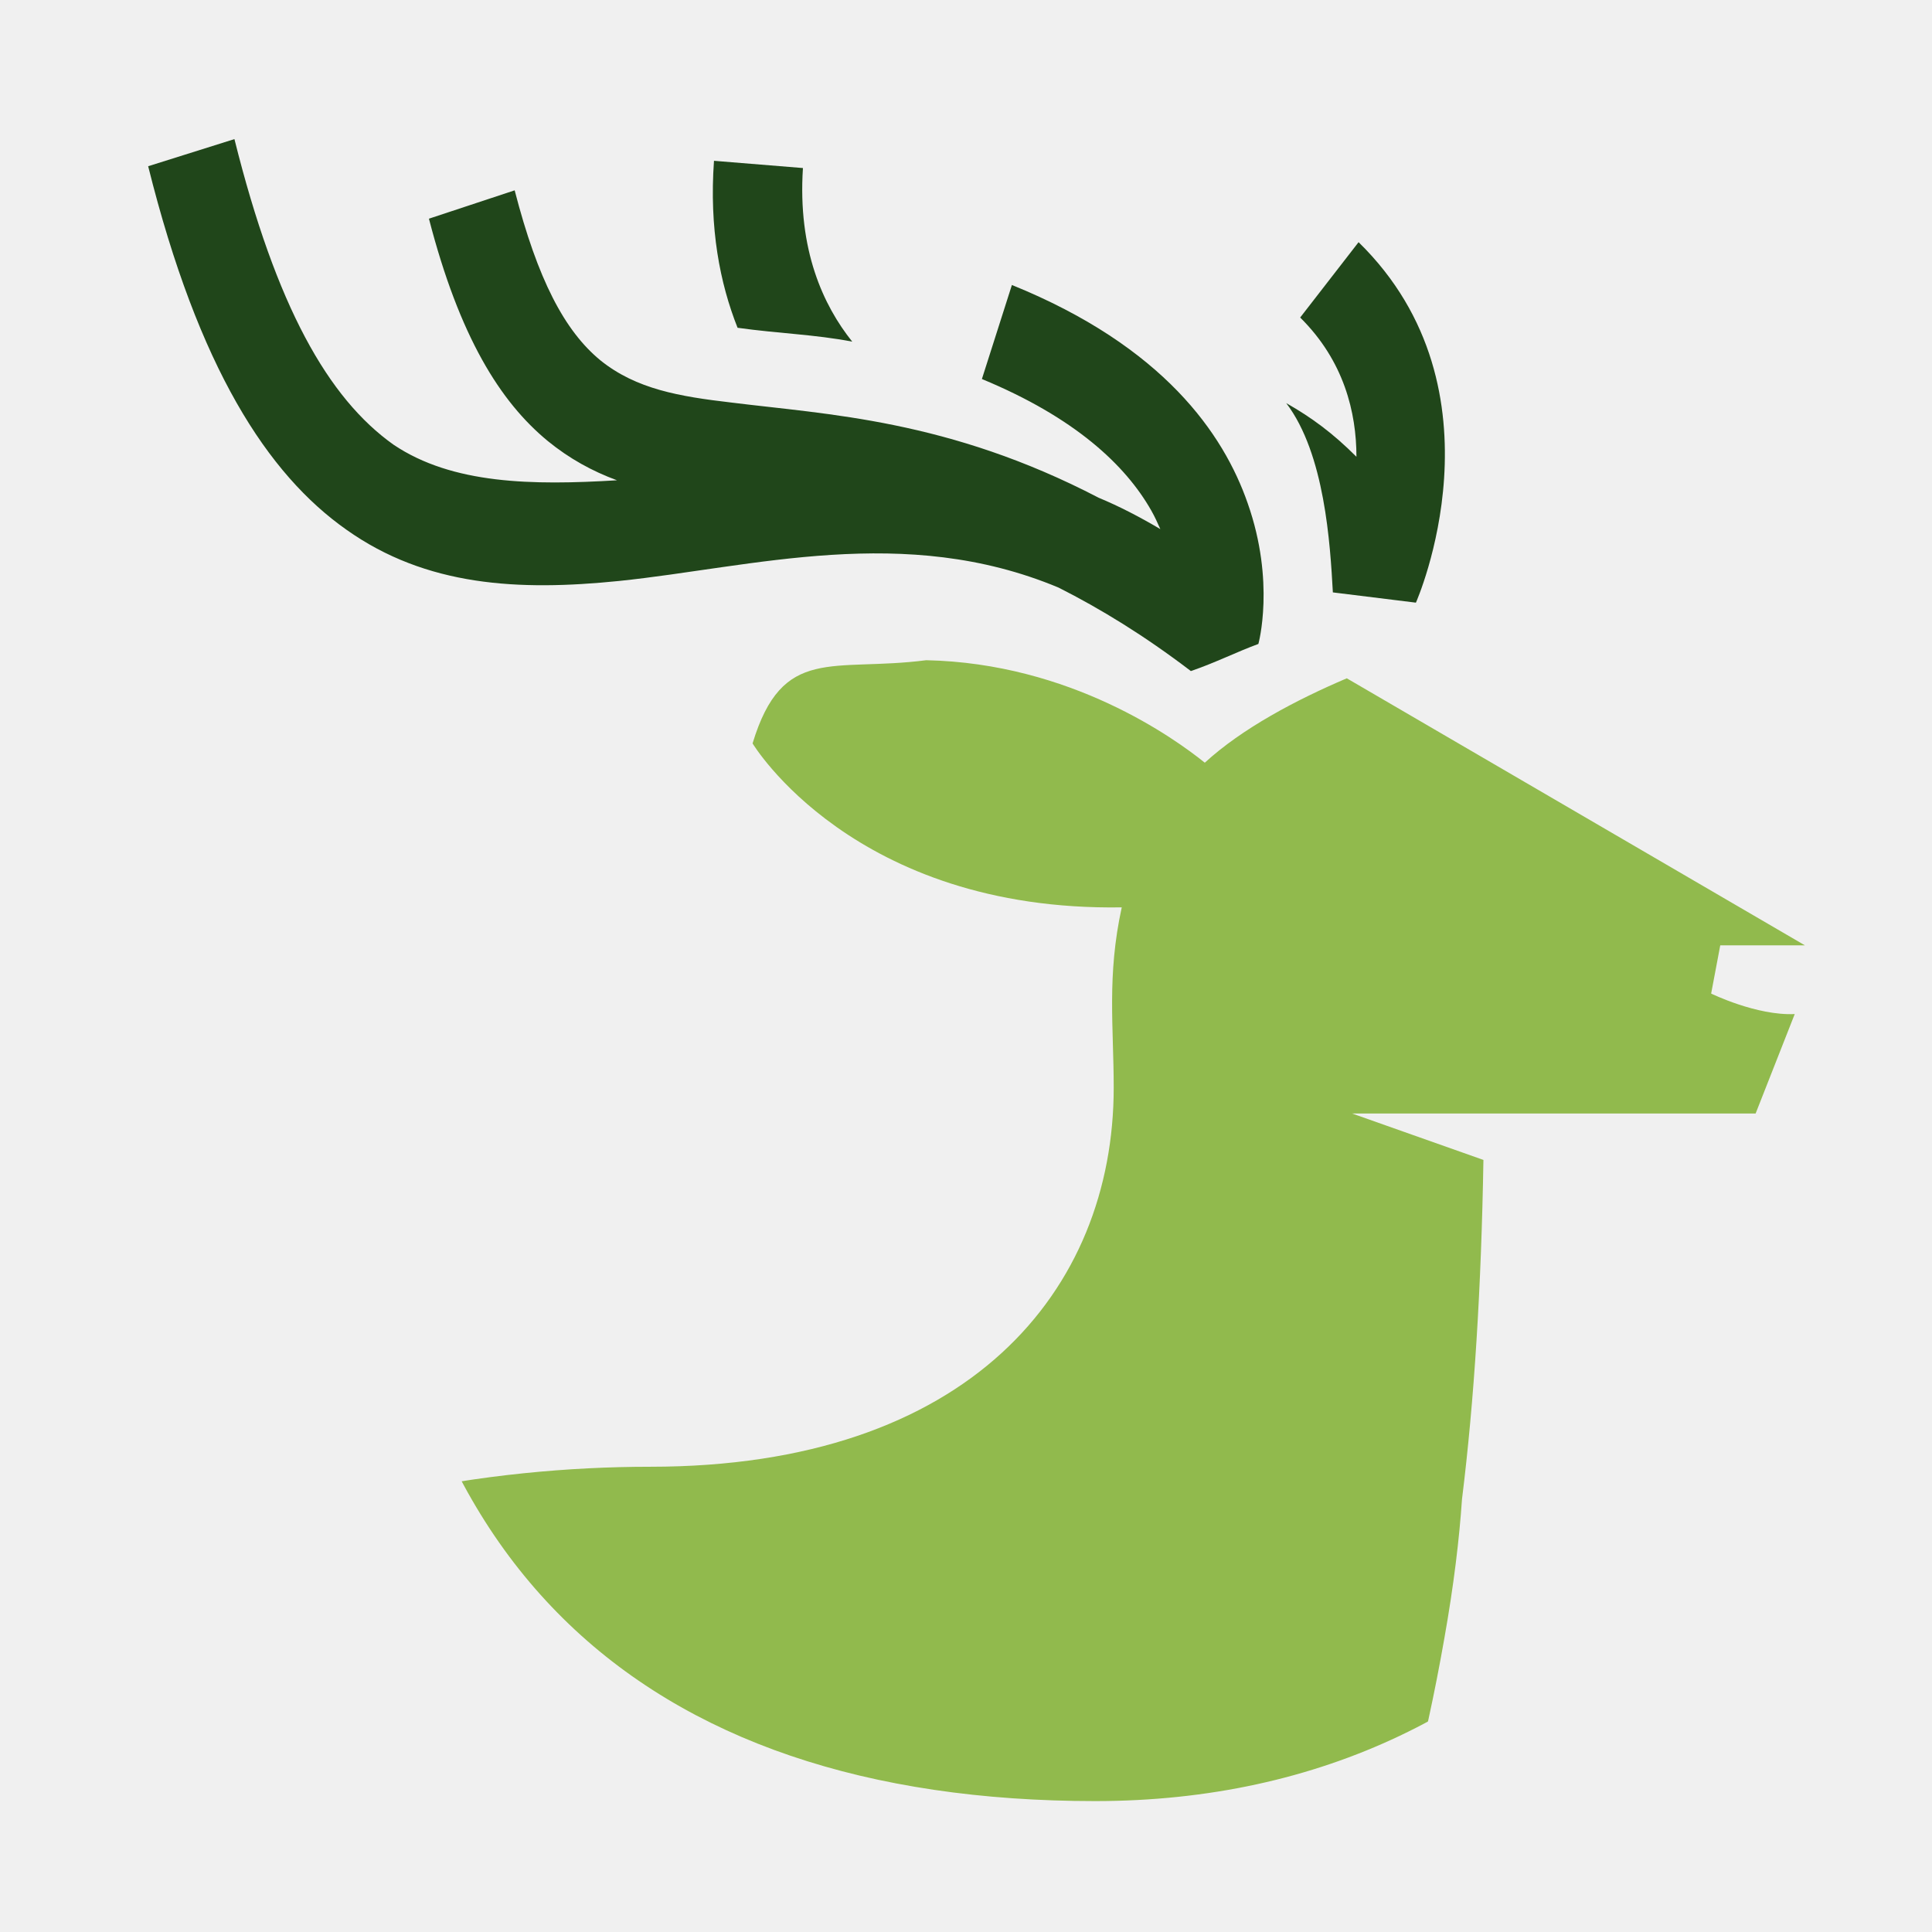
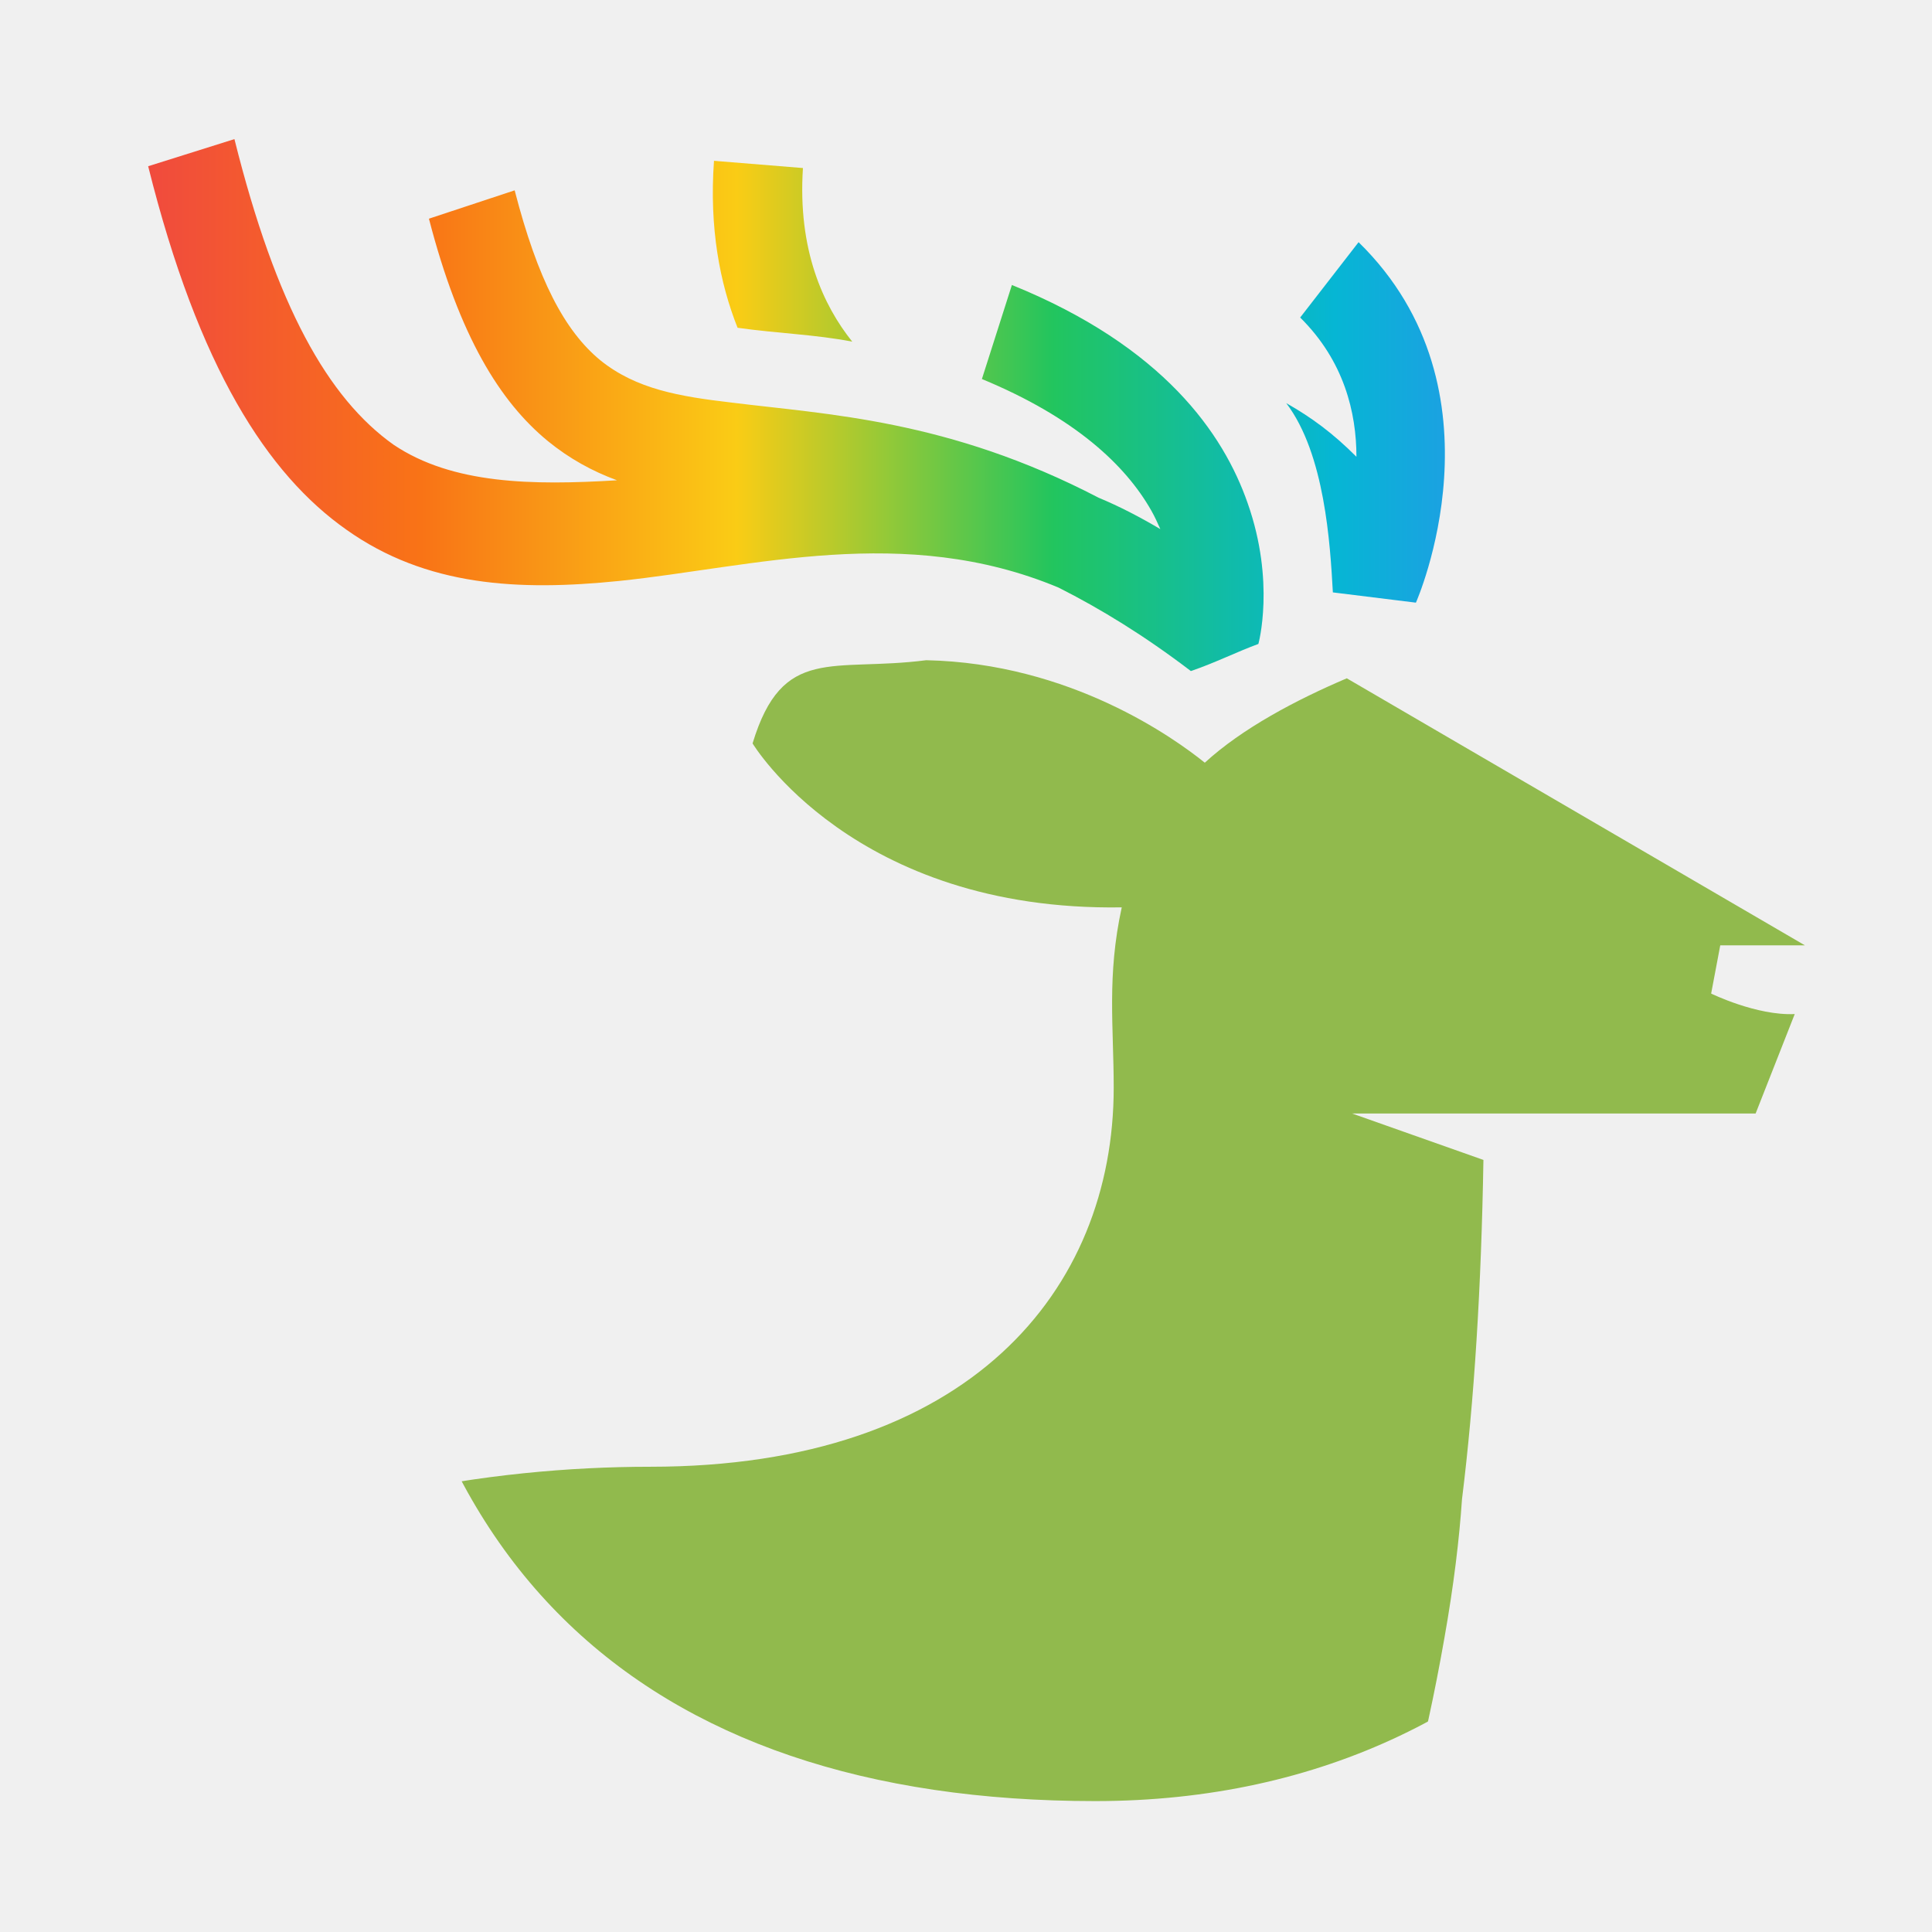
<svg xmlns="http://www.w3.org/2000/svg" width="250" height="250" fill="none" version="1.1" id="svg30">
-   <defs id="defs34" />
+   <defs id="defs34">
+     <linearGradient id="rainbow" x1="0" y1="0" x2="250" y2="0" gradientUnits="userSpaceOnUse">
+       <stop offset="0" stop-color="#ef4444" />
+       <stop offset="0.18" stop-color="#f97316" />
+       <stop offset="0.36" stop-color="#facc15" />
+       <stop offset="0.54" stop-color="#22c55e" />
+       <stop offset="0.7" stop-color="#06b6d4" />
+       <stop offset="0.86" stop-color="#3b82f6" />
+       <stop offset="1" stop-color="#a855f7" />
+     </linearGradient>
+   </defs>
  <mask id="a" width="240" height="234" x="4" y="1" maskUnits="userSpaceOnUse" style="mask-type:alpha">
    <path fill="white" d="M244 123c0 64.617-38.383 112-103 112-64.617 0-103-30.883-103-95.5C38 111.194-8.729 36.236 8 16 29.46-9.959 88.689 6 125 6c64.617 0 119 52.383 119 117Z" id="path19" />
  </mask>
  <g mask="url(#a)" id="g28" transform="matrix(0.9092373,0,0,1.004956,13.52002,-3.104084)">
    <path fill="#91BA4D" d="m 116.94,88.1 c -13.344,1.552 -20.436,-2.019 -24.706,10.71 0,0 14.336,21.655 52.54,21.112 -2.135,8.848 -1.144,15.368 -1.144,23.207 0,26.079 -20.589,48.821 -65.961,48.821 -23.03,0 -51.015,4.191 -72.367,15.911 -15.175,8.305 -27.048,20.336 -32.302,37.023 l 5.956,8.461 11.4,0.155 v 47.889 l -13.91,21.966 3.998,63.645 H -6.364 L -5.22,335.773 C 1.338,331.892 16.36,321.802 29.171,306.279 46.557,285.4 59.902,255.052 44.193,217.486 l 11.744,-5.045 c 12.887,30.814 8.388,57.514 -2.898,79.013 21.58,-0.698 40.11,-2.095 55.819,-4.734 l -3.584,-43.698 12.659,-1.087 L 129.98,387 h 13.116 l 2.212,-94.459 c 10.447,-4.502 34.239,-21.034 45.372,-78.47 1.372,-6.986 2.135,-12.885 2.516,-17.93 1.754,-12.806 2.745,-27.243 3.051,-43.698 l -18.683,-5.976 h 57.42 l 5.567,-12.807 c -5.414,0.233 -11.896,-2.639 -11.896,-2.639 l 1.297,-6.209 H 242 L 176.801,90.428 c -7.244,2.794 -14.87,6.442 -20.208,10.866 -4.27,-3.105 -19.063,-12.807 -39.653,-13.195 z" id="path22" />
-     <path fill="#20461A" d="M 6.217,24.493 18.494,21 c 5.948,21.577 13.345,33.375 22.648,39.352 8.388,5.099 19.75,5.239 31.799,4.579 C 69.433,63.767 66.154,62.137 63.104,59.886 56.317,54.841 50.522,46.458 46.175,31.246 l 12.201,-3.649 c 3.279,11.488 7.092,18.085 12.201,21.888 5.11,3.726 11.286,4.657 18.606,5.433 13.726,1.553 30.884,2.174 52.312,12.264 2.898,1.086 5.872,2.483 8.769,4.036 -0.381,-0.776 -0.762,-1.553 -1.296,-2.406 -3.66,-5.822 -10.828,-11.953 -24.097,-16.92 l 4.27,-12.109 c 21.581,7.917 30.121,19.171 33.553,28.097 3.965,10.168 1.525,18.124 1.525,18.124 -3.05,1.009 -6.1,2.406 -9.608,3.492 -6.634,-4.579 -12.887,-8.033 -18.835,-10.75 C 113.814,70.442 92.31,76.108 73.246,77.893 58.91,79.213 45.794,78.591 34.432,71.295 23.222,64.155 13.385,50.495 6.217,24.493 Z" id="path24" />
-     <path fill="#20461A" d="M 90.098,45.294 C 87.582,39.55 86.057,32.487 86.743,23.794 l 12.659,0.932 c -0.763,10.555 2.897,17.696 7.015,22.353 -5.338,-0.931 -10.447,-1.04 -16.319,-1.785 z m 80.069,-1.32 8.312,-9.702 c 21.58,19.094 8.159,46.415 8.159,46.415 l -11.819,-1.32 c -0.382,-6.24 -1.144,-17.836 -6.635,-24.371 3.584,1.84 6.635,3.865 9.99,6.908 0,-5.666 -1.754,-12.341 -8.007,-17.93 z" id="path26" />
+     <path fill="url(#rainbow)" d="M 6.217,24.493 18.494,21 c 5.948,21.577 13.345,33.375 22.648,39.352 8.388,5.099 19.75,5.239 31.799,4.579 C 69.433,63.767 66.154,62.137 63.104,59.886 56.317,54.841 50.522,46.458 46.175,31.246 l 12.201,-3.649 c 3.279,11.488 7.092,18.085 12.201,21.888 5.11,3.726 11.286,4.657 18.606,5.433 13.726,1.553 30.884,2.174 52.312,12.264 2.898,1.086 5.872,2.483 8.769,4.036 -0.381,-0.776 -0.762,-1.553 -1.296,-2.406 -3.66,-5.822 -10.828,-11.953 -24.097,-16.92 l 4.27,-12.109 c 21.581,7.917 30.121,19.171 33.553,28.097 3.965,10.168 1.525,18.124 1.525,18.124 -3.05,1.009 -6.1,2.406 -9.608,3.492 -6.634,-4.579 -12.887,-8.033 -18.835,-10.75 C 113.814,70.442 92.31,76.108 73.246,77.893 58.91,79.213 45.794,78.591 34.432,71.295 23.222,64.155 13.385,50.495 6.217,24.493 Z" id="path24" />
+     <path fill="url(#rainbow)" d="M 90.098,45.294 C 87.582,39.55 86.057,32.487 86.743,23.794 l 12.659,0.932 c -0.763,10.555 2.897,17.696 7.015,22.353 -5.338,-0.931 -10.447,-1.04 -16.319,-1.785 z m 80.069,-1.32 8.312,-9.702 c 21.58,19.094 8.159,46.415 8.159,46.415 l -11.819,-1.32 c -0.382,-6.24 -1.144,-17.836 -6.635,-24.371 3.584,1.84 6.635,3.865 9.99,6.908 0,-5.666 -1.754,-12.341 -8.007,-17.93 z" id="path26" />
  </g>
</svg>
